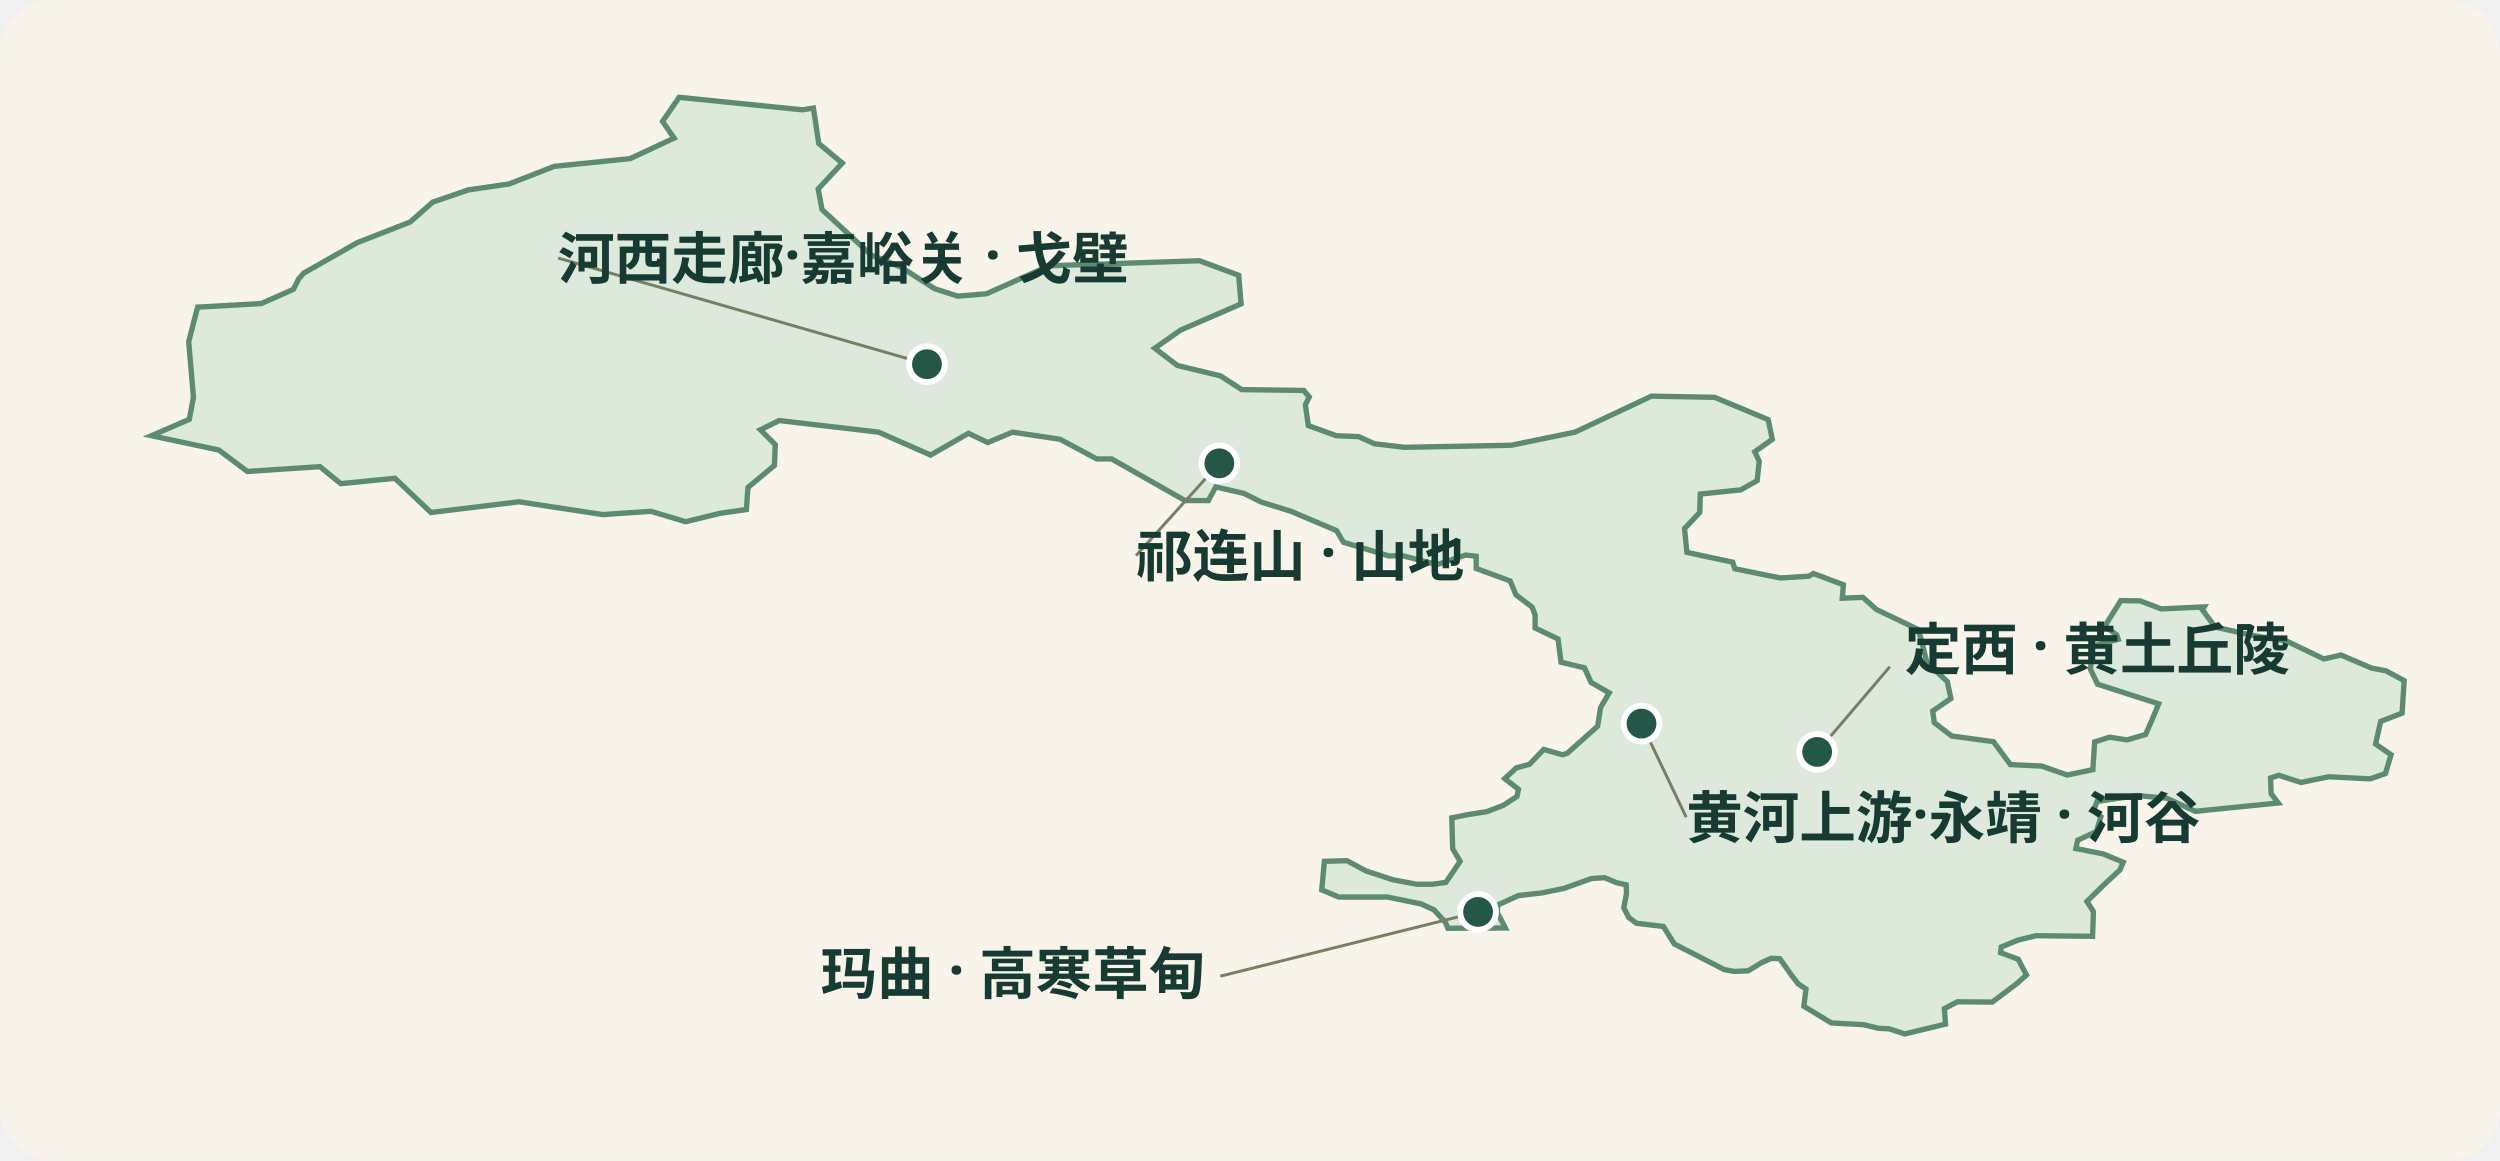
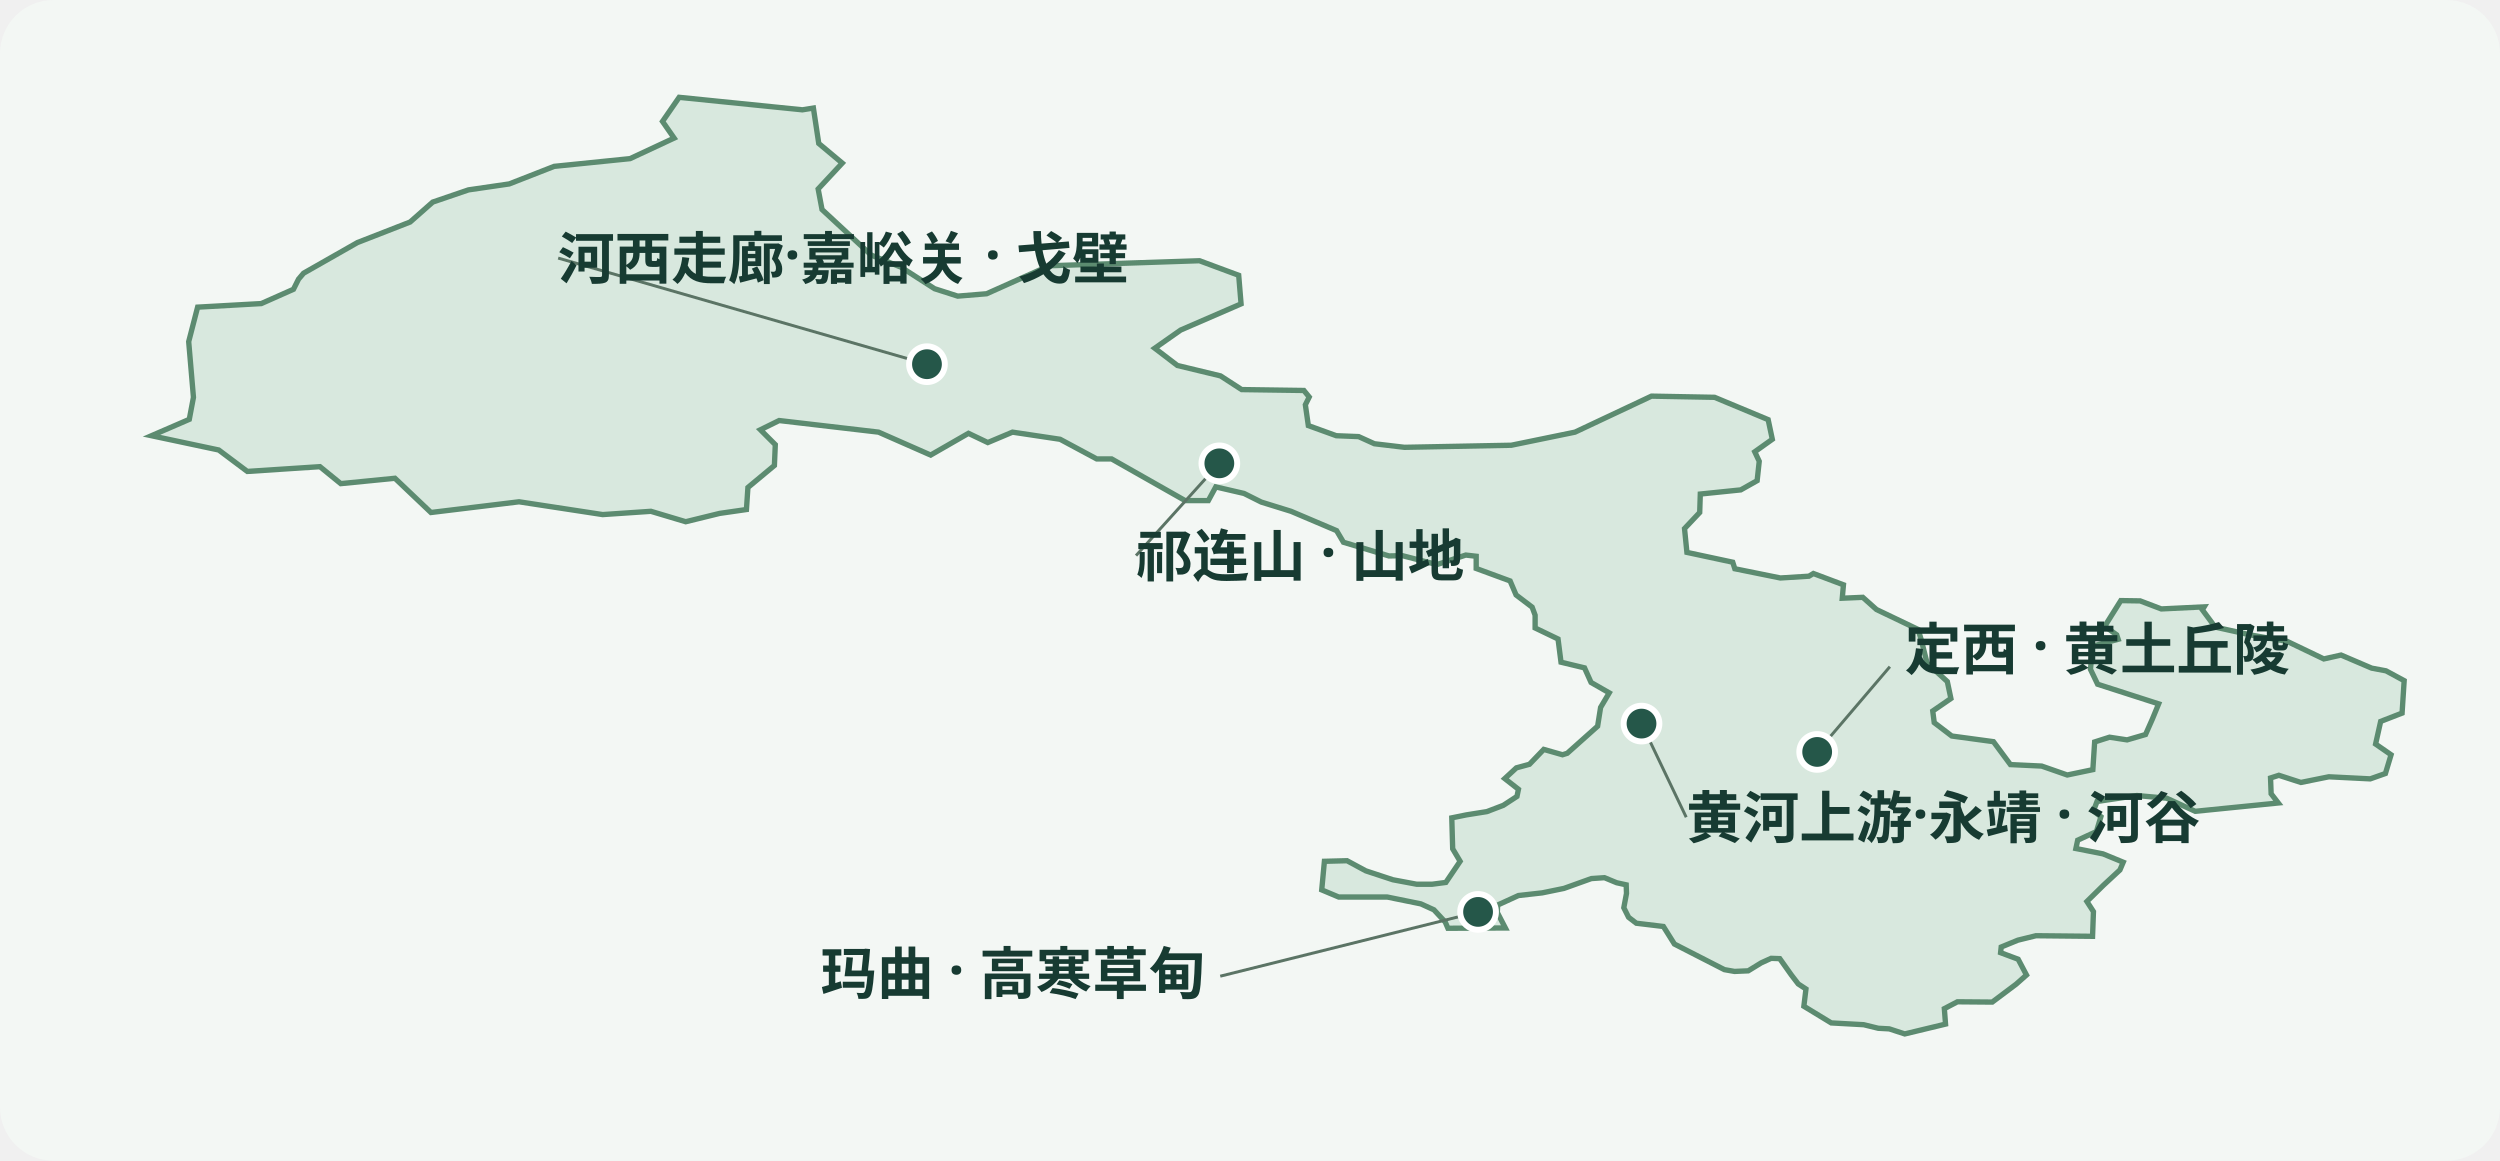
<svg xmlns="http://www.w3.org/2000/svg" viewBox="0 0 840 390" role="img" aria-labelledby="title desc">
-   <rect width="840" height="390" rx="18" fill="#f8f4ea" />
-   <path d="M 669.4,336.7 L 677.4,330.7 L 680.9,327.6 L 678.1,322.3 L 672.2,320.1 L 672.4,318.2 L 678.0,315.9 L 684.1,314.4 L 703.1,314.6 L 703.4,306.3 L 701.2,302.9 L 706.8,297.4 L 712.3,292.3 L 713.4,289.7 L 706.6,286.9 L 697.5,285.1 L 698.1,282.3 L 704.4,279.4 L 705.9,274.4 L 703.4,272.5 L 704.6,269.3 L 718.0,267.3 L 728.0,268.2 L 737.6,272.6 L 765.5,269.8 L 763.1,266.7 L 762.9,261.4 L 765.7,260.5 L 773.1,262.9 L 782.5,261.0 L 796.4,261.7 L 801.5,259.9 L 803.4,253.6 L 798.2,250.0 L 799.9,242.4 L 807.1,239.6 L 807.8,228.7 L 801.7,225.4 L 796.9,224.5 L 786.6,220.1 L 780.8,221.4 L 768.5,215.5 L 756.5,213.4 L 744.3,210.7 L 740.0,204.9 L 740.6,203.9 L 726.2,204.6 L 719.1,201.9 L 712.6,201.8 L 707.2,210.4 L 711.2,213.3 L 711.7,214.8 L 703.1,217.1 L 702.4,224.9 L 704.8,229.9 L 725.3,236.5 L 723.2,241.6 L 720.9,246.8 L 714.7,248.6 L 708.8,247.7 L 703.8,249.3 L 703.2,258.6 L 694.6,260.4 L 686.0,257.4 L 675.5,256.9 L 669.8,249.2 L 655.8,247.3 L 649.9,242.8 L 649.4,238.9 L 655.5,234.7 L 654.3,229.0 L 647.5,222.8 L 645.6,215.2 L 644.5,211.5 L 630.5,204.8 L 625.9,200.7 L 619.0,201.0 L 619.4,196.5 L 609.3,192.7 L 607.8,193.6 L 598.2,194.2 L 582.9,191.1 L 582.2,188.9 L 566.8,185.6 L 566.0,177.6 L 571.1,172.2 L 571.3,166.0 L 584.9,164.6 L 590.4,161.5 L 591.1,155.0 L 589.6,151.8 L 595.5,147.6 L 594.1,141.0 L 576.1,133.5 L 554.9,133.1 L 529.2,145.2 L 507.8,149.6 L 471.9,150.3 L 461.8,149.1 L 456.5,146.7 L 449.0,146.4 L 439.6,143.0 L 438.6,136.0 L 439.9,133.4 L 438.1,131.2 L 417.2,130.9 L 410.1,126.3 L 395.6,122.8 L 388.0,117.0 L 396.7,110.9 L 417.0,102.1 L 416.2,92.5 L 403.0,87.6 L 352.5,89.3 L 331.5,98.7 L 321.8,99.5 L 314.0,97.0 L 302.8,89.8 L 292.7,85.7 L 276.2,70.4 L 274.9,63.5 L 283.0,54.8 L 275.1,48.2 L 273.3,36.3 L 269.6,36.9 L 228.2,32.7 L 222.6,40.8 L 226.5,46.4 L 211.7,53.3 L 186.2,55.9 L 171.1,61.8 L 157.4,63.8 L 145.4,67.9 L 137.8,74.6 L 120.1,81.5 L 102.0,91.8 L 100.3,93.8 L 98.6,97.2 L 87.8,102.0 L 66.4,103.2 L 63.4,114.8 L 65.0,133.5 L 63.6,140.9 L 50.9,146.4 L 52.3,146.7 L 73.5,151.2 L 83.1,158.4 L 107.5,156.8 L 114.5,162.5 L 132.7,160.7 L 144.8,172.2 L 174.4,168.6 L 202.5,172.9 L 218.7,171.8 L 230.4,175.3 L 241.8,172.5 L 250.8,171.2 L 251.3,163.8 L 260.2,156.4 L 260.5,149.4 L 255.5,144.4 L 261.8,141.3 L 295.2,145.2 L 312.7,152.9 L 325.4,145.6 L 331.9,148.7 L 340.2,145.2 L 356.2,147.6 L 368.5,154.2 L 373.5,154.2 L 398.2,168.2 L 406.0,168.2 L 408.5,163.6 L 418.0,165.8 L 423.8,168.7 L 433.8,171.8 L 449.1,178.3 L 451.4,182.2 L 466.7,186.8 L 471.2,186.7 L 482.8,189.7 L 492.5,186.5 L 496.0,186.9 L 496.0,191.0 L 507.4,195.2 L 509.4,199.9 L 514.8,204.0 L 515.8,206.7 L 515.8,211.0 L 523.5,214.7 L 524.5,222.5 L 532.4,224.4 L 534.6,229.3 L 540.7,232.8 L 537.8,237.7 L 536.8,244.0 L 526.6,253.1 L 525.0,253.6 L 518.7,251.8 L 513.9,256.8 L 509.5,258.0 L 505.6,261.6 L 510.2,265.2 L 509.7,267.6 L 505.1,270.6 L 499.6,272.7 L 492.7,273.8 L 487.8,274.8 L 488.1,285.2 L 490.6,289.4 L 485.8,296.5 L 481.2,297.1 L 476.0,297.1 L 468.0,295.6 L 458.9,292.6 L 452.6,289.2 L 445.0,289.4 L 444.1,299.0 L 449.8,301.4 L 466.1,301.4 L 477.4,303.7 L 481.8,305.7 L 485.6,309.8 L 486.5,311.9 L 505.3,311.8 L 505.8,311.8 L 503.1,306.6 L 503.2,304.1 L 510.2,300.9 L 518.2,300.0 L 525.5,298.5 L 534.7,295.2 L 539.1,294.9 L 543.2,296.6 L 546.4,297.3 L 546.5,300.2 L 545.6,305.0 L 547.2,308.2 L 549.8,310.2 L 558.9,311.3 L 562.6,317.2 L 579.4,325.8 L 582.8,326.4 L 587.4,326.2 L 591.8,323.5 L 595.1,322.0 L 598.0,322.1 L 601.9,327.6 L 604.2,330.6 L 606.8,332.3 L 606.1,338.1 L 615.3,343.7 L 626.2,344.3 L 631.1,345.5 L 634.8,345.7 L 640.0,347.4 L 653.7,344.1 L 653.3,338.9 L 657.7,336.6 L 669.4,336.7 Z" fill="#dce9db" stroke="#5c8b70" stroke-width="1.8" fill-rule="evenodd" />
+   <rect width="840" height="390" rx="18" fill="#f3f7f4" />
+   <path d="M 669.4,336.7 L 677.4,330.7 L 680.9,327.6 L 678.1,322.3 L 672.2,320.1 L 672.4,318.2 L 678.0,315.9 L 684.1,314.4 L 703.1,314.6 L 703.4,306.3 L 701.2,302.9 L 706.8,297.4 L 712.3,292.3 L 713.4,289.7 L 706.6,286.9 L 697.5,285.1 L 698.1,282.3 L 704.4,279.4 L 705.9,274.4 L 703.4,272.5 L 704.6,269.3 L 718.0,267.3 L 728.0,268.2 L 737.6,272.6 L 765.5,269.8 L 763.1,266.7 L 762.9,261.4 L 765.7,260.5 L 773.1,262.9 L 782.5,261.0 L 796.4,261.7 L 801.5,259.9 L 803.4,253.6 L 798.2,250.0 L 799.9,242.4 L 807.1,239.6 L 807.8,228.7 L 801.7,225.4 L 796.9,224.5 L 786.6,220.1 L 780.8,221.4 L 768.5,215.5 L 756.5,213.4 L 744.3,210.7 L 740.0,204.9 L 740.6,203.9 L 726.2,204.6 L 719.1,201.9 L 712.6,201.8 L 707.2,210.4 L 711.2,213.3 L 711.7,214.8 L 703.1,217.1 L 702.4,224.9 L 704.8,229.9 L 725.3,236.5 L 723.2,241.6 L 720.9,246.8 L 714.7,248.6 L 708.8,247.7 L 703.8,249.3 L 703.2,258.6 L 694.6,260.4 L 686.0,257.4 L 675.5,256.9 L 669.8,249.2 L 655.8,247.3 L 649.9,242.8 L 649.4,238.9 L 655.5,234.7 L 654.3,229.0 L 647.5,222.8 L 645.6,215.2 L 644.5,211.5 L 630.5,204.8 L 625.9,200.7 L 619.0,201.0 L 619.4,196.5 L 609.3,192.7 L 607.8,193.6 L 598.2,194.2 L 582.9,191.1 L 582.2,188.9 L 566.8,185.6 L 566.0,177.6 L 571.1,172.2 L 571.3,166.0 L 584.9,164.6 L 590.4,161.5 L 591.1,155.0 L 589.6,151.8 L 595.5,147.6 L 594.1,141.0 L 576.1,133.5 L 554.9,133.1 L 529.2,145.2 L 507.8,149.6 L 471.9,150.3 L 461.8,149.1 L 456.5,146.7 L 449.0,146.4 L 439.6,143.0 L 438.6,136.0 L 439.9,133.4 L 438.1,131.2 L 417.2,130.9 L 410.1,126.3 L 395.6,122.8 L 388.0,117.0 L 396.7,110.9 L 417.0,102.1 L 416.2,92.5 L 403.0,87.6 L 352.5,89.3 L 331.5,98.7 L 321.8,99.5 L 314.0,97.0 L 302.8,89.8 L 292.7,85.7 L 276.2,70.4 L 274.9,63.5 L 283.0,54.8 L 275.1,48.2 L 273.3,36.3 L 269.6,36.9 L 228.2,32.7 L 222.6,40.8 L 226.5,46.4 L 211.7,53.3 L 186.2,55.9 L 171.1,61.8 L 157.4,63.8 L 145.4,67.9 L 137.8,74.6 L 120.1,81.5 L 102.0,91.8 L 100.3,93.8 L 98.6,97.2 L 87.8,102.0 L 66.4,103.2 L 63.4,114.8 L 65.0,133.5 L 63.6,140.9 L 50.9,146.4 L 52.3,146.7 L 73.5,151.2 L 83.1,158.4 L 107.5,156.8 L 114.5,162.5 L 132.7,160.7 L 144.8,172.2 L 174.4,168.6 L 202.5,172.9 L 218.7,171.8 L 230.4,175.3 L 241.8,172.5 L 250.8,171.2 L 251.3,163.8 L 260.2,156.4 L 260.5,149.4 L 255.5,144.4 L 261.8,141.3 L 295.2,145.2 L 312.7,152.9 L 325.4,145.6 L 331.9,148.7 L 340.2,145.2 L 356.2,147.6 L 368.5,154.2 L 373.5,154.2 L 398.2,168.2 L 406.0,168.2 L 408.5,163.6 L 418.0,165.8 L 423.8,168.7 L 433.8,171.8 L 449.1,178.3 L 451.4,182.2 L 466.7,186.8 L 471.2,186.7 L 482.8,189.7 L 492.5,186.5 L 496.0,186.9 L 496.0,191.0 L 507.4,195.2 L 509.4,199.9 L 514.8,204.0 L 515.8,206.7 L 515.8,211.0 L 523.5,214.7 L 524.5,222.5 L 532.4,224.4 L 534.6,229.3 L 540.7,232.8 L 537.8,237.7 L 536.8,244.0 L 526.6,253.1 L 525.0,253.6 L 518.7,251.8 L 513.9,256.8 L 509.5,258.0 L 505.6,261.6 L 510.2,265.2 L 509.7,267.6 L 505.1,270.6 L 499.6,272.7 L 492.7,273.8 L 487.8,274.8 L 488.1,285.2 L 490.6,289.4 L 485.8,296.5 L 481.2,297.1 L 476.0,297.1 L 468.0,295.6 L 458.9,292.6 L 452.6,289.2 L 445.0,289.4 L 444.1,299.0 L 449.8,301.4 L 466.1,301.4 L 477.4,303.7 L 481.8,305.7 L 485.6,309.8 L 486.5,311.9 L 505.3,311.8 L 505.8,311.8 L 503.1,306.6 L 503.2,304.1 L 510.2,300.9 L 518.2,300.0 L 525.5,298.5 L 534.7,295.2 L 539.1,294.9 L 543.2,296.6 L 546.4,297.3 L 546.5,300.2 L 545.6,305.0 L 547.2,308.2 L 549.8,310.2 L 558.9,311.3 L 562.6,317.2 L 579.4,325.8 L 582.8,326.4 L 587.4,326.2 L 591.8,323.5 L 595.1,322.0 L 598.0,322.1 L 601.9,327.6 L 604.2,330.6 L 606.8,332.3 L 606.1,338.1 L 615.3,343.7 L 626.2,344.3 L 631.1,345.5 L 634.8,345.7 L 640.0,347.4 L 653.7,344.1 L 653.3,338.9 L 657.7,336.6 L 669.4,336.7 Z" fill="#d8e8de" stroke="#5c8b70" stroke-width="1.8" fill-rule="evenodd" />
  <a href="../pages/terrain.html?example=hexi" aria-label="河西走廊·嘉峪关，戈壁">
-     <line x1="311.46" y1="122.37" x2="187.54" y2="86.711" stroke="#777e62" />
+     <line x1="311.46" y1="122.37" x2="187.54" y2="86.711" stroke="#5b7465" />
    <circle cx="311.46" cy="122.37" r="6" fill="#255749" stroke="white" stroke-width="2" />
    <text x="187.54" y="93.711" font-size="19" font-weight="700" fill="#173b32" font-family="sans-serif">河西走廊·嘉峪关 · 戈壁</text>
  </a>
  <a href="../pages/terrain.html?example=qilian" aria-label="祁连山，山地">
-     <line x1="409.699" y1="155.682" x2="381.699" y2="186.682" stroke="#777e62" />
+     <line x1="409.699" y1="155.682" x2="381.699" y2="186.682" stroke="#5b7465" />
    <circle cx="409.699" cy="155.682" r="6" fill="#255749" stroke="white" stroke-width="2" />
    <text x="381.699" y="193.682" font-size="19" font-weight="700" fill="#173b32" font-family="sans-serif">祁连山 · 山地</text>
  </a>
  <a href="../pages/terrain.html?example=yellow" aria-label="黄河上游·永靖，河谷">
-     <line x1="551.55" y1="243.13" x2="566.574" y2="274.597" stroke="#777e62" />
+     <line x1="551.55" y1="243.13" x2="566.574" y2="274.597" stroke="#5b7465" />
    <circle cx="551.55" cy="243.13" r="6" fill="#255749" stroke="white" stroke-width="2" />
    <text x="566.574" y="281.597" font-size="19" font-weight="700" fill="#173b32" font-family="sans-serif">黄河上游·永靖 · 河谷</text>
  </a>
  <a href="../pages/terrain.html?example=dingxi" aria-label="定西，黄土丘陵沟壑">
-     <line x1="610.57" y1="252.65" x2="635" y2="224" stroke="#777e62" />
+     <line x1="610.57" y1="252.65" x2="635" y2="224" stroke="#5b7465" />
    <circle cx="610.57" cy="252.65" r="6" fill="#255749" stroke="white" stroke-width="2" />
    <text x="640" y="225" font-size="19" font-weight="700" fill="#173b32" font-family="sans-serif">定西 · 黄土丘陵</text>
  </a>
  <a href="../pages/terrain.html?example=maqu" aria-label="玛曲，高寒草甸">
-     <line x1="496.63" y1="306.40" x2="410" y2="328" stroke="#777e62" />
+     <line x1="496.63" y1="306.40" x2="410" y2="328" stroke="#5b7465" />
    <circle cx="496.63" cy="306.40" r="6" fill="#255749" stroke="white" stroke-width="2" />
    <text x="405" y="334" text-anchor="end" font-size="19" font-weight="700" fill="#173b32" font-family="sans-serif">玛曲 · 高寒草甸</text>
  </a>
</svg>
